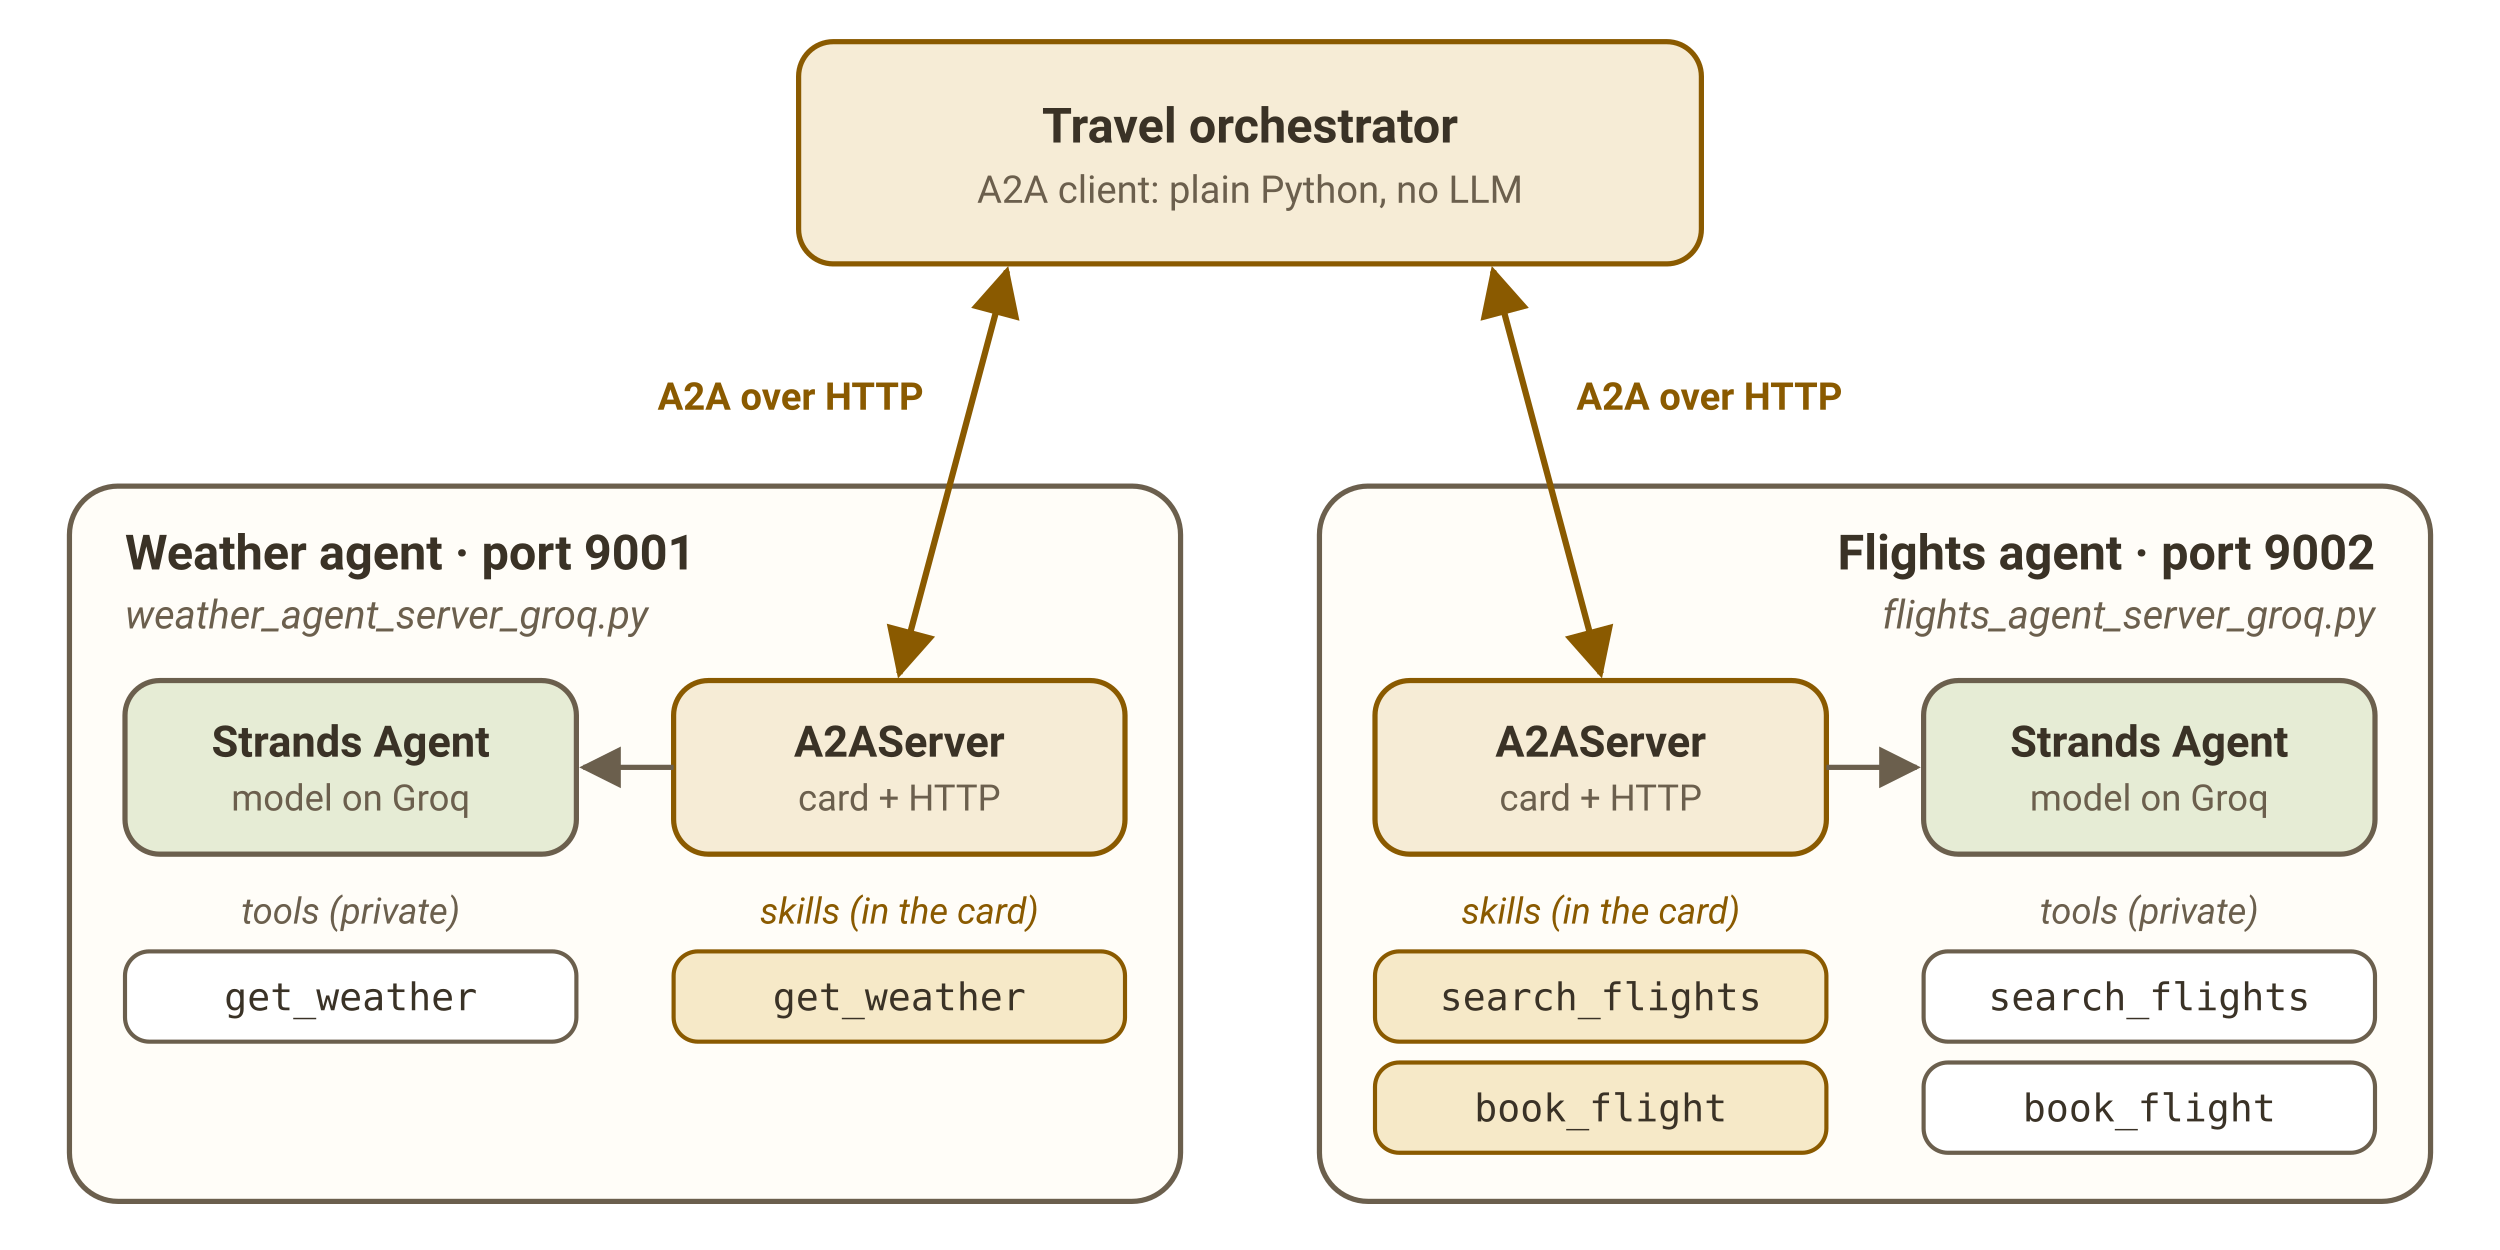
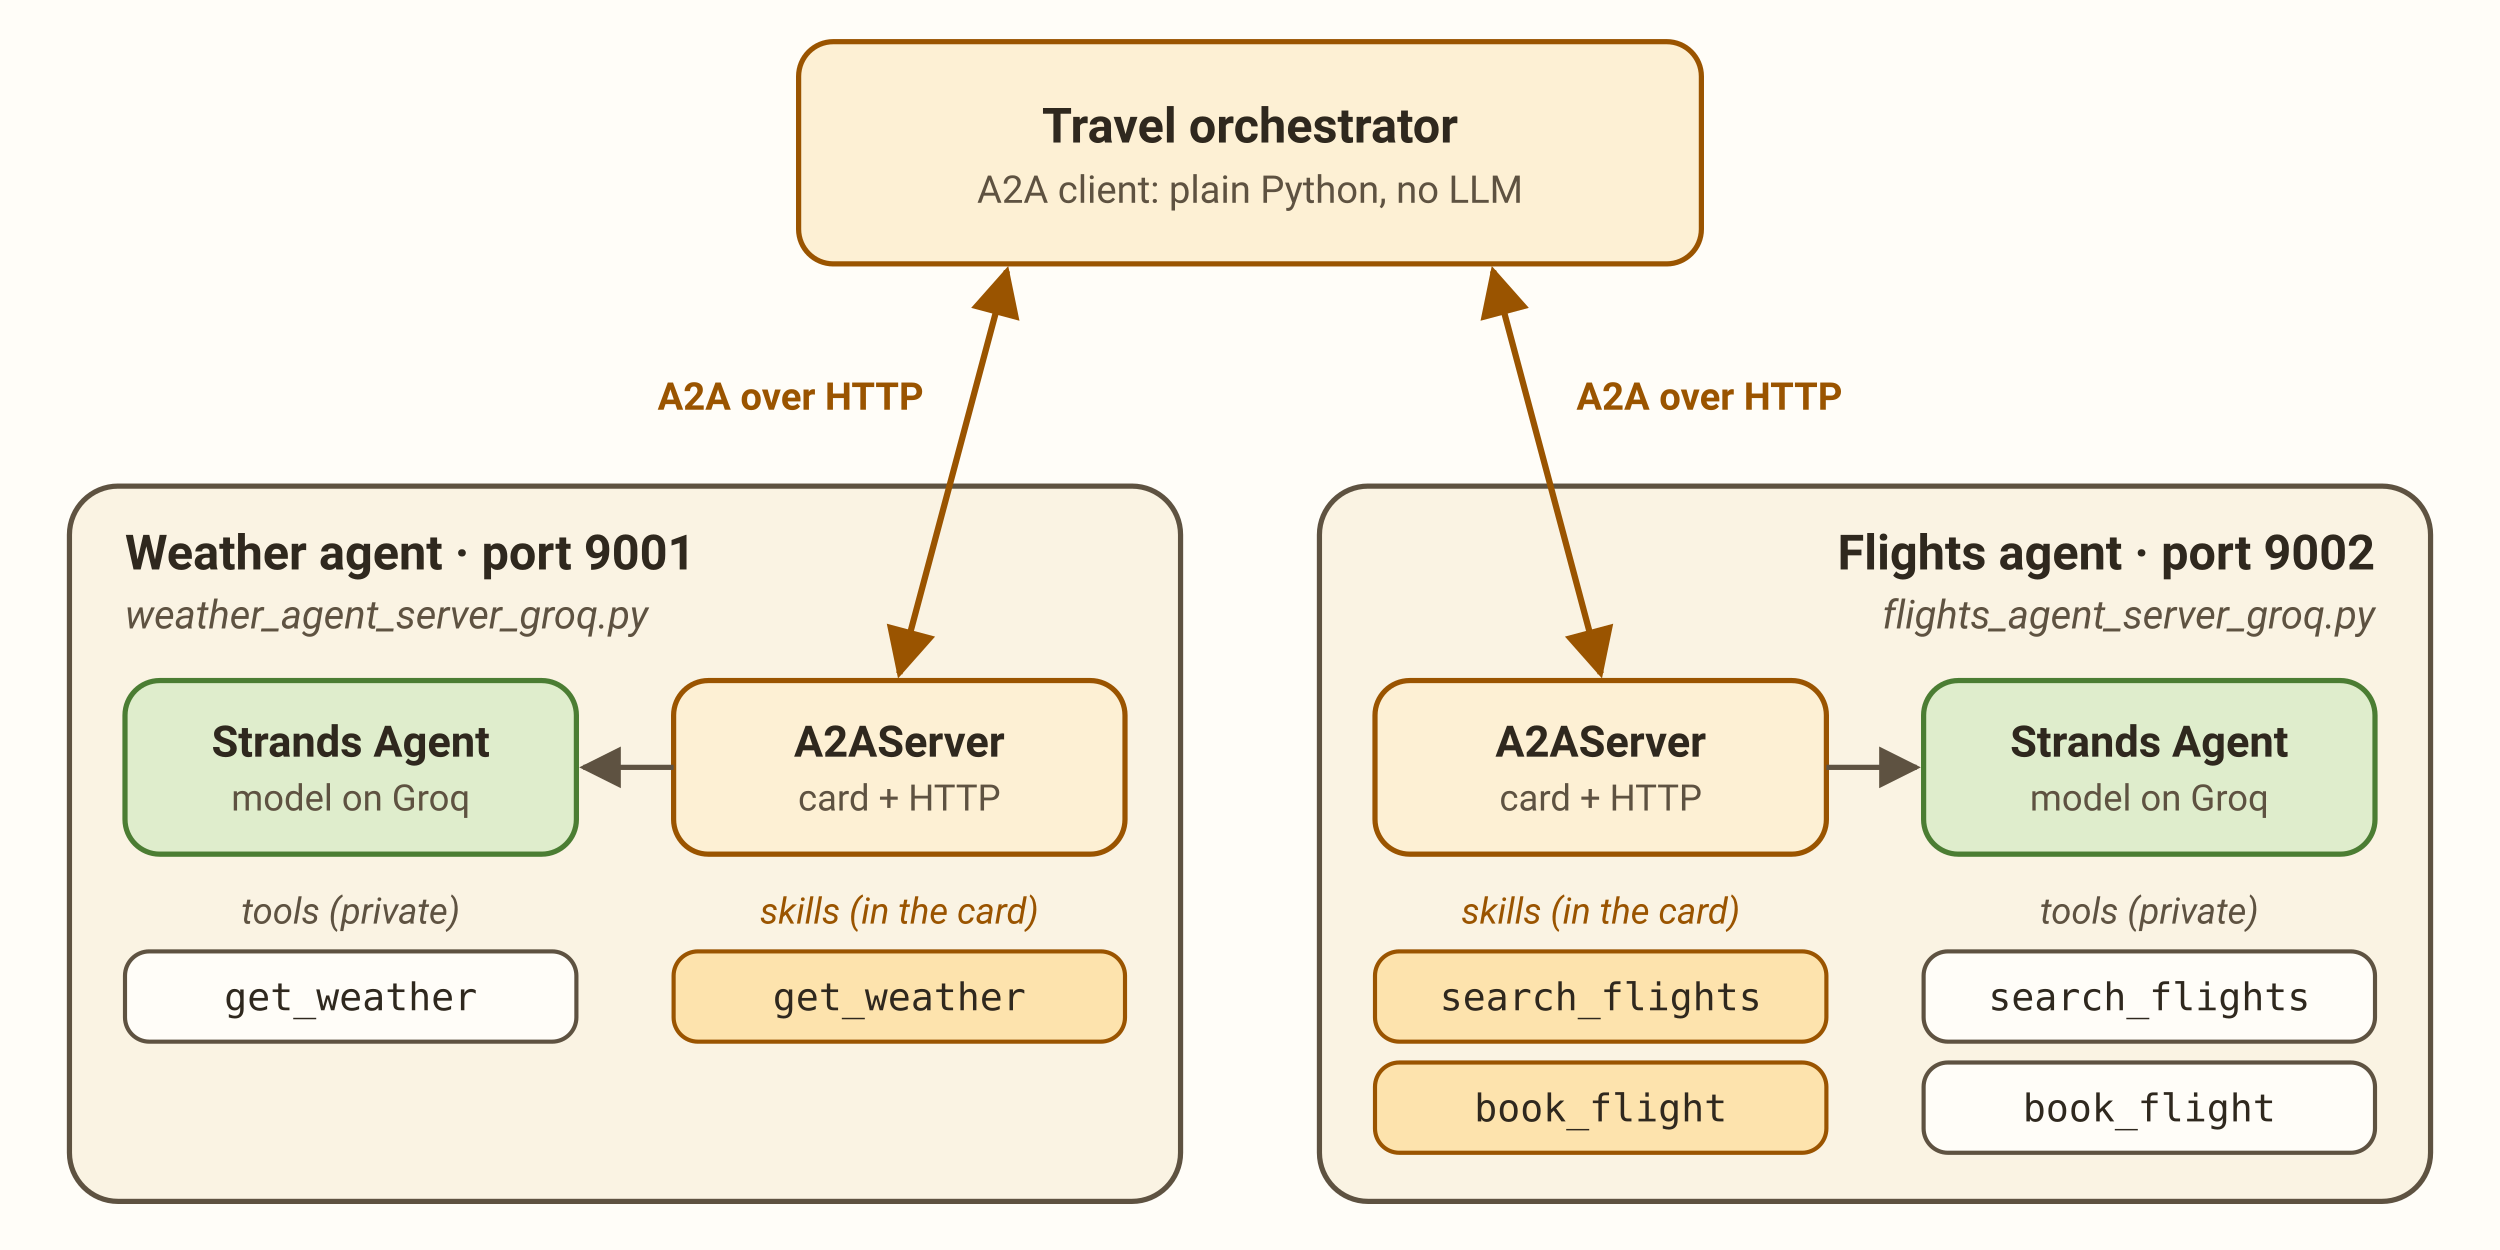
<svg xmlns="http://www.w3.org/2000/svg" viewBox="0 0 720 360" width="720" height="360" font-family="system-ui, -apple-system, 'Segoe UI', Roboto, Helvetica, Arial, sans-serif" role="img">
  <defs>
    <marker id="ah-4f5d36" viewBox="0 0 10 10" refX="9" refY="5" markerWidth="8" markerHeight="8" orient="auto-start-reverse">
-       <path d="M0 0 L10 5 L0 10 z" fill="#6b5f4d" />
+       <path d="M0 0 L10 5 L0 10 z" fill="#5e5241" />
    </marker>
    <marker id="ah-8a5a00" viewBox="0 0 10 10" refX="9" refY="5" markerWidth="8" markerHeight="8" orient="auto-start-reverse">
-       <path d="M0 0 L10 5 L0 10 z" fill="#8a5a00" />
+       <path d="M0 0 L10 5 L0 10 z" fill="#9a5400" />
    </marker>
  </defs>
-   <rect width="720" height="360" fill="#ffffff" />
-   <rect x="230" y="12" width="260" height="64" rx="10" fill="#f6ecd6" stroke="#8a5a00" stroke-width="1.5" />
-   <text x="360" y="41.05" font-size="14" font-weight="700" fill="#3a3226" text-anchor="middle">Travel orchestrator</text>
-   <text x="360" y="58.41" font-size="11" font-weight="400" fill="#6b5f4d" text-anchor="middle">A2A client: plain Python, no LLM</text>
-   <rect x="20" y="140" width="320" height="206" rx="14" fill="#fffdf8" stroke="#6b5f4d" stroke-width="1.5" />
-   <text x="36" y="164" font-size="14" font-weight="700" fill="#3a3226" text-anchor="start">Weather agent · port 9001</text>
-   <text x="36" y="181" font-size="11.5" font-weight="400" fill="#6b5f4d" text-anchor="start" font-style="italic">weather_agent_server_groq.py</text>
-   <rect x="194" y="196" width="130" height="50" rx="10" fill="#f6ecd6" stroke="#8a5a00" stroke-width="1.5" />
-   <text x="259" y="217.925" font-size="12.5" font-weight="700" fill="#3a3226" text-anchor="middle">A2AServer</text>
-   <text x="259" y="233.425" font-size="10.5" font-weight="400" fill="#6b5f4d" text-anchor="middle">card + HTTP</text>
-   <rect x="36" y="196" width="130" height="50" rx="10" fill="#e6ecd5" stroke="#6b5f4d" stroke-width="1.5" />
-   <text x="101" y="217.925" font-size="12.5" font-weight="700" fill="#3a3226" text-anchor="middle">Strands Agent</text>
-   <text x="101" y="233.425" font-size="10.5" font-weight="400" fill="#6b5f4d" text-anchor="middle">model on Groq</text>
-   <line x1="194" y1="221" x2="168" y2="221" stroke="#6b5f4d" stroke-width="1.5" marker-end="url(#ah-4f5d36)" />
-   <text x="259" y="266" font-size="10.5" font-weight="400" fill="#8a5a00" text-anchor="middle" font-style="italic">skills (in the card)</text>
-   <text x="101" y="266" font-size="10.5" font-weight="400" fill="#6b5f4d" text-anchor="middle" font-style="italic">tools (private)</text>
-   <rect x="194" y="274" width="130" height="26" rx="7" fill="#f6e9c8" stroke="#8a5a00" stroke-width="1.2" />
-   <text x="259" y="290.96" font-size="11" font-weight="400" fill="#3a3226" text-anchor="middle" font-family="ui-monospace, SFMono-Regular, Menlo, Consolas, monospace">get_weather</text>
-   <rect x="36" y="274" width="130" height="26" rx="7" fill="#ffffff" stroke="#6b5f4d" stroke-width="1.2" />
-   <text x="101" y="290.96" font-size="11" font-weight="400" fill="#3a3226" text-anchor="middle" font-family="ui-monospace, SFMono-Regular, Menlo, Consolas, monospace">get_weather</text>
-   <rect x="380" y="140" width="320" height="206" rx="14" fill="#fffdf8" stroke="#6b5f4d" stroke-width="1.5" />
-   <text x="684" y="164" font-size="14" font-weight="700" fill="#3a3226" text-anchor="end">Flights agent · port 9002</text>
-   <text x="684" y="181" font-size="11.5" font-weight="400" fill="#6b5f4d" text-anchor="end" font-style="italic">flights_agent_server_groq.py</text>
-   <rect x="396" y="196" width="130" height="50" rx="10" fill="#f6ecd6" stroke="#8a5a00" stroke-width="1.5" />
-   <text x="461" y="217.925" font-size="12.5" font-weight="700" fill="#3a3226" text-anchor="middle">A2AServer</text>
-   <text x="461" y="233.425" font-size="10.5" font-weight="400" fill="#6b5f4d" text-anchor="middle">card + HTTP</text>
-   <rect x="554" y="196" width="130" height="50" rx="10" fill="#e6ecd5" stroke="#6b5f4d" stroke-width="1.5" />
-   <text x="619" y="217.925" font-size="12.5" font-weight="700" fill="#3a3226" text-anchor="middle">Strands Agent</text>
-   <text x="619" y="233.425" font-size="10.5" font-weight="400" fill="#6b5f4d" text-anchor="middle">model on Groq</text>
-   <line x1="526" y1="221" x2="552" y2="221" stroke="#6b5f4d" stroke-width="1.5" marker-end="url(#ah-4f5d36)" />
-   <text x="461" y="266" font-size="10.5" font-weight="400" fill="#8a5a00" text-anchor="middle" font-style="italic">skills (in the card)</text>
-   <text x="619" y="266" font-size="10.5" font-weight="400" fill="#6b5f4d" text-anchor="middle" font-style="italic">tools (private)</text>
-   <rect x="396" y="274" width="130" height="26" rx="7" fill="#f6e9c8" stroke="#8a5a00" stroke-width="1.2" />
-   <text x="461" y="290.96" font-size="11" font-weight="400" fill="#3a3226" text-anchor="middle" font-family="ui-monospace, SFMono-Regular, Menlo, Consolas, monospace">search_flights</text>
-   <rect x="554" y="274" width="130" height="26" rx="7" fill="#ffffff" stroke="#6b5f4d" stroke-width="1.2" />
-   <text x="619" y="290.96" font-size="11" font-weight="400" fill="#3a3226" text-anchor="middle" font-family="ui-monospace, SFMono-Regular, Menlo, Consolas, monospace">search_flights</text>
-   <rect x="396" y="306" width="130" height="26" rx="7" fill="#f6e9c8" stroke="#8a5a00" stroke-width="1.2" />
-   <text x="461" y="322.96" font-size="11" font-weight="400" fill="#3a3226" text-anchor="middle" font-family="ui-monospace, SFMono-Regular, Menlo, Consolas, monospace">book_flight</text>
-   <rect x="554" y="306" width="130" height="26" rx="7" fill="#ffffff" stroke="#6b5f4d" stroke-width="1.2" />
-   <text x="619" y="322.96" font-size="11" font-weight="400" fill="#3a3226" text-anchor="middle" font-family="ui-monospace, SFMono-Regular, Menlo, Consolas, monospace">book_flight</text>
-   <line x1="290" y1="78" x2="259" y2="194" stroke="#8a5a00" stroke-width="1.8" marker-end="url(#ah-8a5a00)" marker-start="url(#ah-8a5a00)" />
-   <line x1="430" y1="78" x2="461" y2="194" stroke="#8a5a00" stroke-width="1.8" marker-end="url(#ah-8a5a00)" marker-start="url(#ah-8a5a00)" />
-   <text x="266" y="118" font-size="11" font-weight="700" fill="#8a5a00" text-anchor="end">A2A over HTTP</text>
-   <text x="454" y="118" font-size="11" font-weight="700" fill="#8a5a00" text-anchor="start">A2A over HTTP</text>
+   <rect width="720" height="360" fill="#fffdf8" />
+   <rect x="230" y="12" width="260" height="64" rx="10" fill="#fdf0d4" stroke="#9a5400" stroke-width="1.5" />
+   <text x="360" y="41.05" font-size="14" font-weight="700" fill="#2f281e" text-anchor="middle">Travel orchestrator</text>
+   <text x="360" y="58.41" font-size="11" font-weight="400" fill="#5e5241" text-anchor="middle">A2A client: plain Python, no LLM</text>
+   <rect x="20" y="140" width="320" height="206" rx="14" fill="#faf3e3" stroke="#5e5241" stroke-width="1.5" />
+   <text x="36" y="164" font-size="14" font-weight="700" fill="#2f281e" text-anchor="start">Weather agent · port 9001</text>
+   <text x="36" y="181" font-size="11.5" font-weight="400" fill="#5e5241" text-anchor="start" font-style="italic">weather_agent_server_groq.py</text>
+   <rect x="194" y="196" width="130" height="50" rx="10" fill="#fdf0d4" stroke="#9a5400" stroke-width="1.5" />
+   <text x="259" y="217.925" font-size="12.5" font-weight="700" fill="#2f281e" text-anchor="middle">A2AServer</text>
+   <text x="259" y="233.425" font-size="10.5" font-weight="400" fill="#5e5241" text-anchor="middle">card + HTTP</text>
+   <rect x="36" y="196" width="130" height="50" rx="10" fill="#dfedcc" stroke="#4b7d33" stroke-width="1.5" />
+   <text x="101" y="217.925" font-size="12.5" font-weight="700" fill="#2f281e" text-anchor="middle">Strands Agent</text>
+   <text x="101" y="233.425" font-size="10.5" font-weight="400" fill="#5e5241" text-anchor="middle">model on Groq</text>
+   <line x1="194" y1="221" x2="168" y2="221" stroke="#5e5241" stroke-width="1.5" marker-end="url(#ah-4f5d36)" />
+   <text x="259" y="266" font-size="10.5" font-weight="400" fill="#9a5400" text-anchor="middle" font-style="italic">skills (in the card)</text>
+   <text x="101" y="266" font-size="10.5" font-weight="400" fill="#5e5241" text-anchor="middle" font-style="italic">tools (private)</text>
+   <rect x="194" y="274" width="130" height="26" rx="7" fill="#fde3ad" stroke="#9a5400" stroke-width="1.2" />
+   <text x="259" y="290.96" font-size="11" font-weight="400" fill="#2f281e" text-anchor="middle" font-family="ui-monospace, SFMono-Regular, Menlo, Consolas, monospace">get_weather</text>
+   <rect x="36" y="274" width="130" height="26" rx="7" fill="#fffdf8" stroke="#5e5241" stroke-width="1.2" />
+   <text x="101" y="290.96" font-size="11" font-weight="400" fill="#2f281e" text-anchor="middle" font-family="ui-monospace, SFMono-Regular, Menlo, Consolas, monospace">get_weather</text>
+   <rect x="380" y="140" width="320" height="206" rx="14" fill="#faf3e3" stroke="#5e5241" stroke-width="1.5" />
+   <text x="684" y="164" font-size="14" font-weight="700" fill="#2f281e" text-anchor="end">Flights agent · port 9002</text>
+   <text x="684" y="181" font-size="11.5" font-weight="400" fill="#5e5241" text-anchor="end" font-style="italic">flights_agent_server_groq.py</text>
+   <rect x="396" y="196" width="130" height="50" rx="10" fill="#fdf0d4" stroke="#9a5400" stroke-width="1.5" />
+   <text x="461" y="217.925" font-size="12.5" font-weight="700" fill="#2f281e" text-anchor="middle">A2AServer</text>
+   <text x="461" y="233.425" font-size="10.5" font-weight="400" fill="#5e5241" text-anchor="middle">card + HTTP</text>
+   <rect x="554" y="196" width="130" height="50" rx="10" fill="#dfedcc" stroke="#4b7d33" stroke-width="1.5" />
+   <text x="619" y="217.925" font-size="12.5" font-weight="700" fill="#2f281e" text-anchor="middle">Strands Agent</text>
+   <text x="619" y="233.425" font-size="10.5" font-weight="400" fill="#5e5241" text-anchor="middle">model on Groq</text>
+   <line x1="526" y1="221" x2="552" y2="221" stroke="#5e5241" stroke-width="1.5" marker-end="url(#ah-4f5d36)" />
+   <text x="461" y="266" font-size="10.5" font-weight="400" fill="#9a5400" text-anchor="middle" font-style="italic">skills (in the card)</text>
+   <text x="619" y="266" font-size="10.5" font-weight="400" fill="#5e5241" text-anchor="middle" font-style="italic">tools (private)</text>
+   <rect x="396" y="274" width="130" height="26" rx="7" fill="#fde3ad" stroke="#9a5400" stroke-width="1.2" />
+   <text x="461" y="290.96" font-size="11" font-weight="400" fill="#2f281e" text-anchor="middle" font-family="ui-monospace, SFMono-Regular, Menlo, Consolas, monospace">search_flights</text>
+   <rect x="554" y="274" width="130" height="26" rx="7" fill="#fffdf8" stroke="#5e5241" stroke-width="1.2" />
+   <text x="619" y="290.96" font-size="11" font-weight="400" fill="#2f281e" text-anchor="middle" font-family="ui-monospace, SFMono-Regular, Menlo, Consolas, monospace">search_flights</text>
+   <rect x="396" y="306" width="130" height="26" rx="7" fill="#fde3ad" stroke="#9a5400" stroke-width="1.2" />
+   <text x="461" y="322.96" font-size="11" font-weight="400" fill="#2f281e" text-anchor="middle" font-family="ui-monospace, SFMono-Regular, Menlo, Consolas, monospace">book_flight</text>
+   <rect x="554" y="306" width="130" height="26" rx="7" fill="#fffdf8" stroke="#5e5241" stroke-width="1.2" />
+   <text x="619" y="322.96" font-size="11" font-weight="400" fill="#2f281e" text-anchor="middle" font-family="ui-monospace, SFMono-Regular, Menlo, Consolas, monospace">book_flight</text>
+   <line x1="290" y1="78" x2="259" y2="194" stroke="#9a5400" stroke-width="1.8" marker-end="url(#ah-8a5a00)" marker-start="url(#ah-8a5a00)" />
+   <line x1="430" y1="78" x2="461" y2="194" stroke="#9a5400" stroke-width="1.8" marker-end="url(#ah-8a5a00)" marker-start="url(#ah-8a5a00)" />
+   <text x="266" y="118" font-size="11" font-weight="700" fill="#9a5400" text-anchor="end">A2A over HTTP</text>
+   <text x="454" y="118" font-size="11" font-weight="700" fill="#9a5400" text-anchor="start">A2A over HTTP</text>
</svg>
